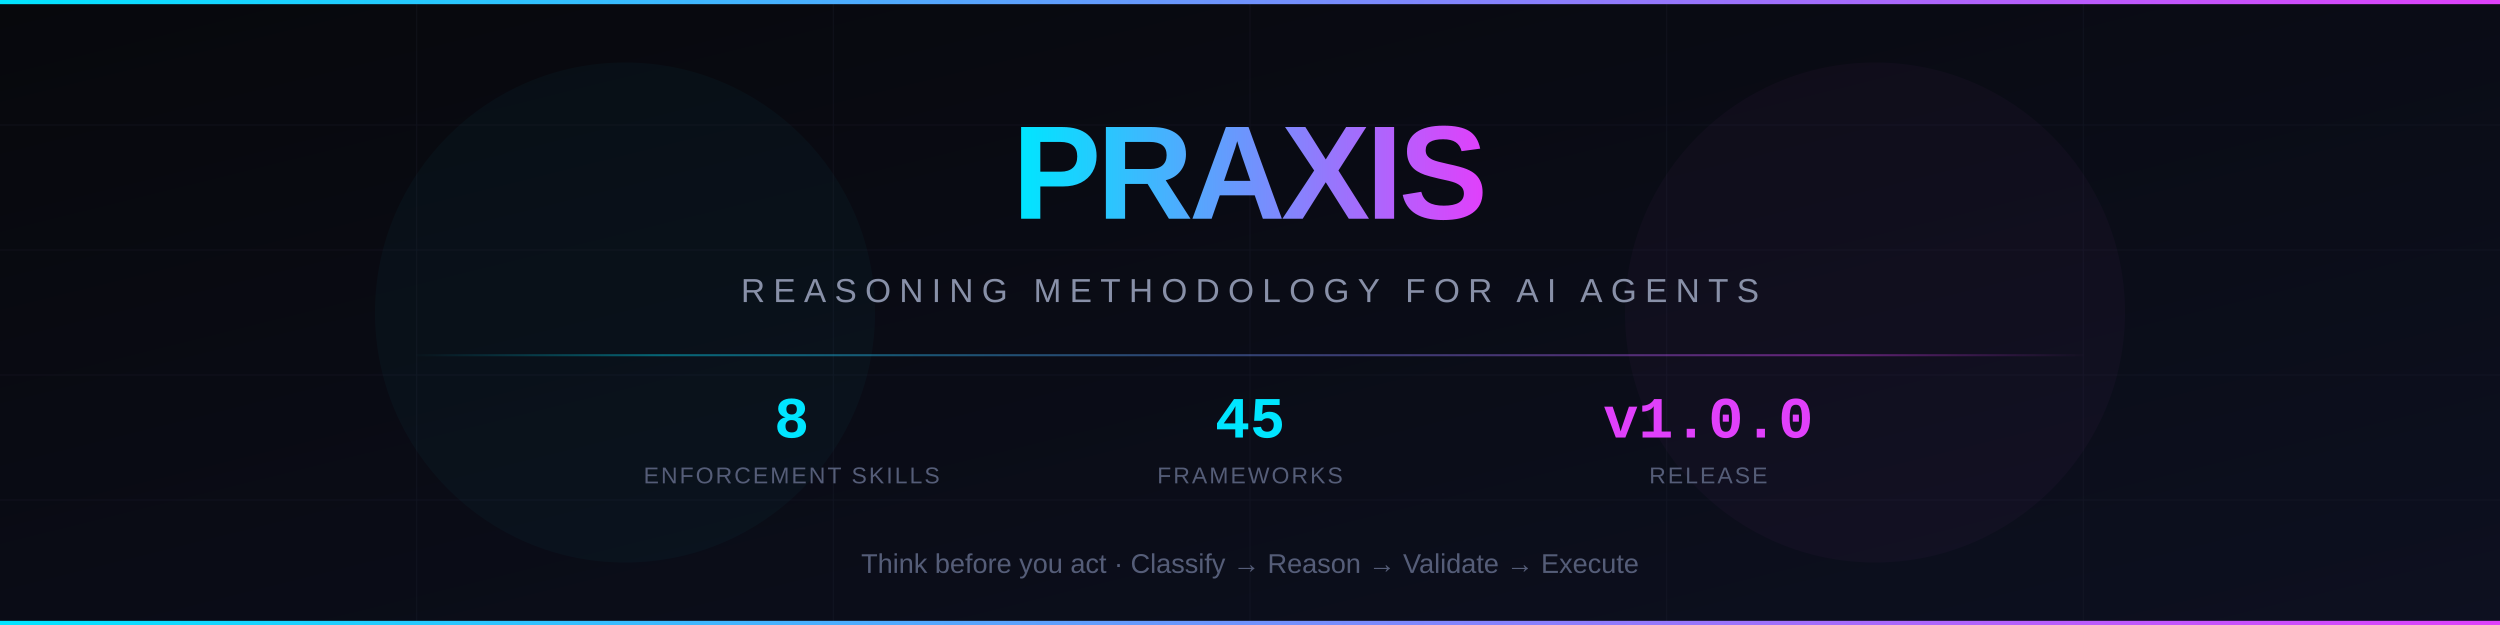
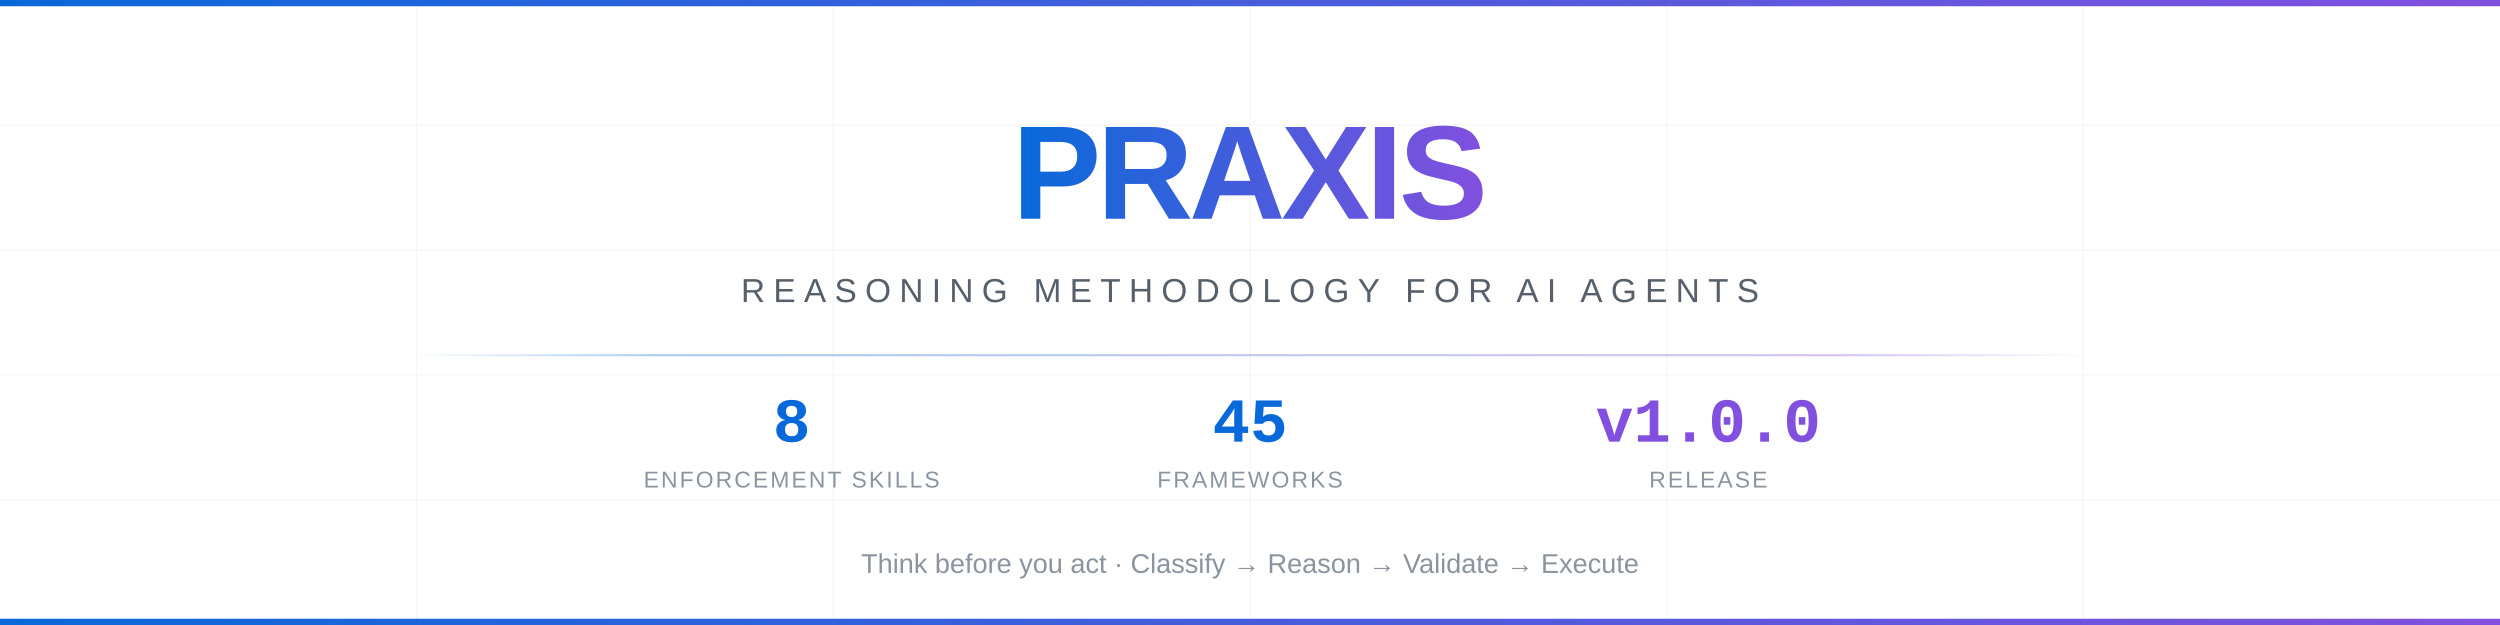
<svg xmlns="http://www.w3.org/2000/svg" viewBox="0 0 1200 300" width="1200" height="300">
  <defs>
-     <linearGradient id="bg" x1="0" y1="0" x2="1" y2="1">
-       <stop offset="0%" stop-color="#07080c" />
-       <stop offset="100%" stop-color="#0d1020" />
-     </linearGradient>
    <linearGradient id="accent" x1="0" y1="0" x2="1" y2="0">
-       <stop offset="0%" stop-color="#00e5ff" />
-       <stop offset="100%" stop-color="#e040fb" />
+       <stop offset="0%" stop-color="#0969da" />
+       <stop offset="100%" stop-color="#8250df" />
    </linearGradient>
    <linearGradient id="line-g" x1="0" y1="0" x2="1" y2="0">
-       <stop offset="0%" stop-color="#00e5ff" stop-opacity="0" />
-       <stop offset="15%" stop-color="#00e5ff" stop-opacity="0.4" />
-       <stop offset="85%" stop-color="#e040fb" stop-opacity="0.4" />
-       <stop offset="100%" stop-color="#e040fb" stop-opacity="0" />
+       <stop offset="0%" stop-color="#0969da" stop-opacity="0" />
+       <stop offset="15%" stop-color="#0969da" stop-opacity="0.35" />
+       <stop offset="85%" stop-color="#8250df" stop-opacity="0.35" />
+       <stop offset="100%" stop-color="#8250df" stop-opacity="0" />
    </linearGradient>
  </defs>
-   <rect width="1200" height="300" fill="url(#bg)" />
-   <g stroke="#1e2235" stroke-width="0.5" opacity="0.3">
+   <rect width="1200" height="300" fill="#ffffff" />
+   <g stroke="#e8e8e8" stroke-width="0.5" opacity="0.5">
    <line x1="0" y1="60" x2="1200" y2="60" />
    <line x1="0" y1="120" x2="1200" y2="120" />
    <line x1="0" y1="180" x2="1200" y2="180" />
    <line x1="0" y1="240" x2="1200" y2="240" />
    <line x1="200" y1="0" x2="200" y2="300" />
    <line x1="400" y1="0" x2="400" y2="300" />
    <line x1="600" y1="0" x2="600" y2="300" />
    <line x1="800" y1="0" x2="800" y2="300" />
    <line x1="1000" y1="0" x2="1000" y2="300" />
  </g>
-   <rect x="0" y="0" width="1200" height="2" fill="url(#accent)" />
-   <circle cx="300" cy="150" r="120" fill="#00e5ff" opacity="0.03" />
-   <circle cx="900" cy="150" r="120" fill="#e040fb" opacity="0.03" />
+   <rect x="0" y="0" width="1200" height="3" fill="url(#accent)" />
  <text x="600" y="105" text-anchor="middle" font-family="'Segoe UI','Helvetica Neue',Arial,sans-serif" font-size="64" font-weight="900" letter-spacing="-2" fill="url(#accent)">PRAXIS</text>
-   <text x="600" y="145" text-anchor="middle" font-family="'Segoe UI','Helvetica Neue',Arial,sans-serif" font-size="16" fill="#8890a8" letter-spacing="4" font-weight="400">REASONING METHODOLOGY FOR AI AGENTS</text>
+   <text x="600" y="145" text-anchor="middle" font-family="'Segoe UI','Helvetica Neue',Arial,sans-serif" font-size="16" fill="#57606a" letter-spacing="4" font-weight="400">REASONING METHODOLOGY FOR AI AGENTS</text>
  <rect x="200" y="170" width="800" height="1" fill="url(#line-g)" />
-   <text x="380" y="210" text-anchor="middle" font-family="'Courier New',monospace" font-size="28" font-weight="700" fill="#00e5ff">8</text>
-   <text x="380" y="232" text-anchor="middle" font-family="'Segoe UI',Arial,sans-serif" font-size="11" fill="#555d78" letter-spacing="1">ENFORCEMENT SKILLS</text>
-   <text x="600" y="210" text-anchor="middle" font-family="'Courier New',monospace" font-size="28" font-weight="700" fill="#00e5ff">45</text>
-   <text x="600" y="232" text-anchor="middle" font-family="'Segoe UI',Arial,sans-serif" font-size="11" fill="#555d78" letter-spacing="1">FRAMEWORKS</text>
-   <text x="820" y="210" text-anchor="middle" font-family="'Courier New',monospace" font-size="28" font-weight="700" fill="#e040fb">v1.0.0</text>
-   <text x="820" y="232" text-anchor="middle" font-family="'Segoe UI',Arial,sans-serif" font-size="11" fill="#555d78" letter-spacing="1">RELEASE</text>
-   <text x="600" y="275" text-anchor="middle" font-family="'Segoe UI',Arial,sans-serif" font-size="13" fill="#555d78">Think before you act · Classify → Reason → Validate → Execute</text>
-   <rect x="0" y="298" width="1200" height="2" fill="url(#accent)" />
+   <text x="380" y="212" text-anchor="middle" font-family="'Courier New',monospace" font-size="30" font-weight="700" fill="#0969da">8</text>
+   <text x="380" y="234" text-anchor="middle" font-family="'Segoe UI',Arial,sans-serif" font-size="11" fill="#8b949e" letter-spacing="1">ENFORCEMENT SKILLS</text>
+   <text x="600" y="212" text-anchor="middle" font-family="'Courier New',monospace" font-size="30" font-weight="700" fill="#0969da">45</text>
+   <text x="600" y="234" text-anchor="middle" font-family="'Segoe UI',Arial,sans-serif" font-size="11" fill="#8b949e" letter-spacing="1">FRAMEWORKS</text>
+   <text x="820" y="212" text-anchor="middle" font-family="'Courier New',monospace" font-size="30" font-weight="700" fill="#8250df">v1.0.0</text>
+   <text x="820" y="234" text-anchor="middle" font-family="'Segoe UI',Arial,sans-serif" font-size="11" fill="#8b949e" letter-spacing="1">RELEASE</text>
+   <text x="600" y="275" text-anchor="middle" font-family="'Segoe UI',Arial,sans-serif" font-size="13" fill="#8b949e">Think before you act · Classify → Reason → Validate → Execute</text>
+   <rect x="0" y="297" width="1200" height="3" fill="url(#accent)" />
</svg>
